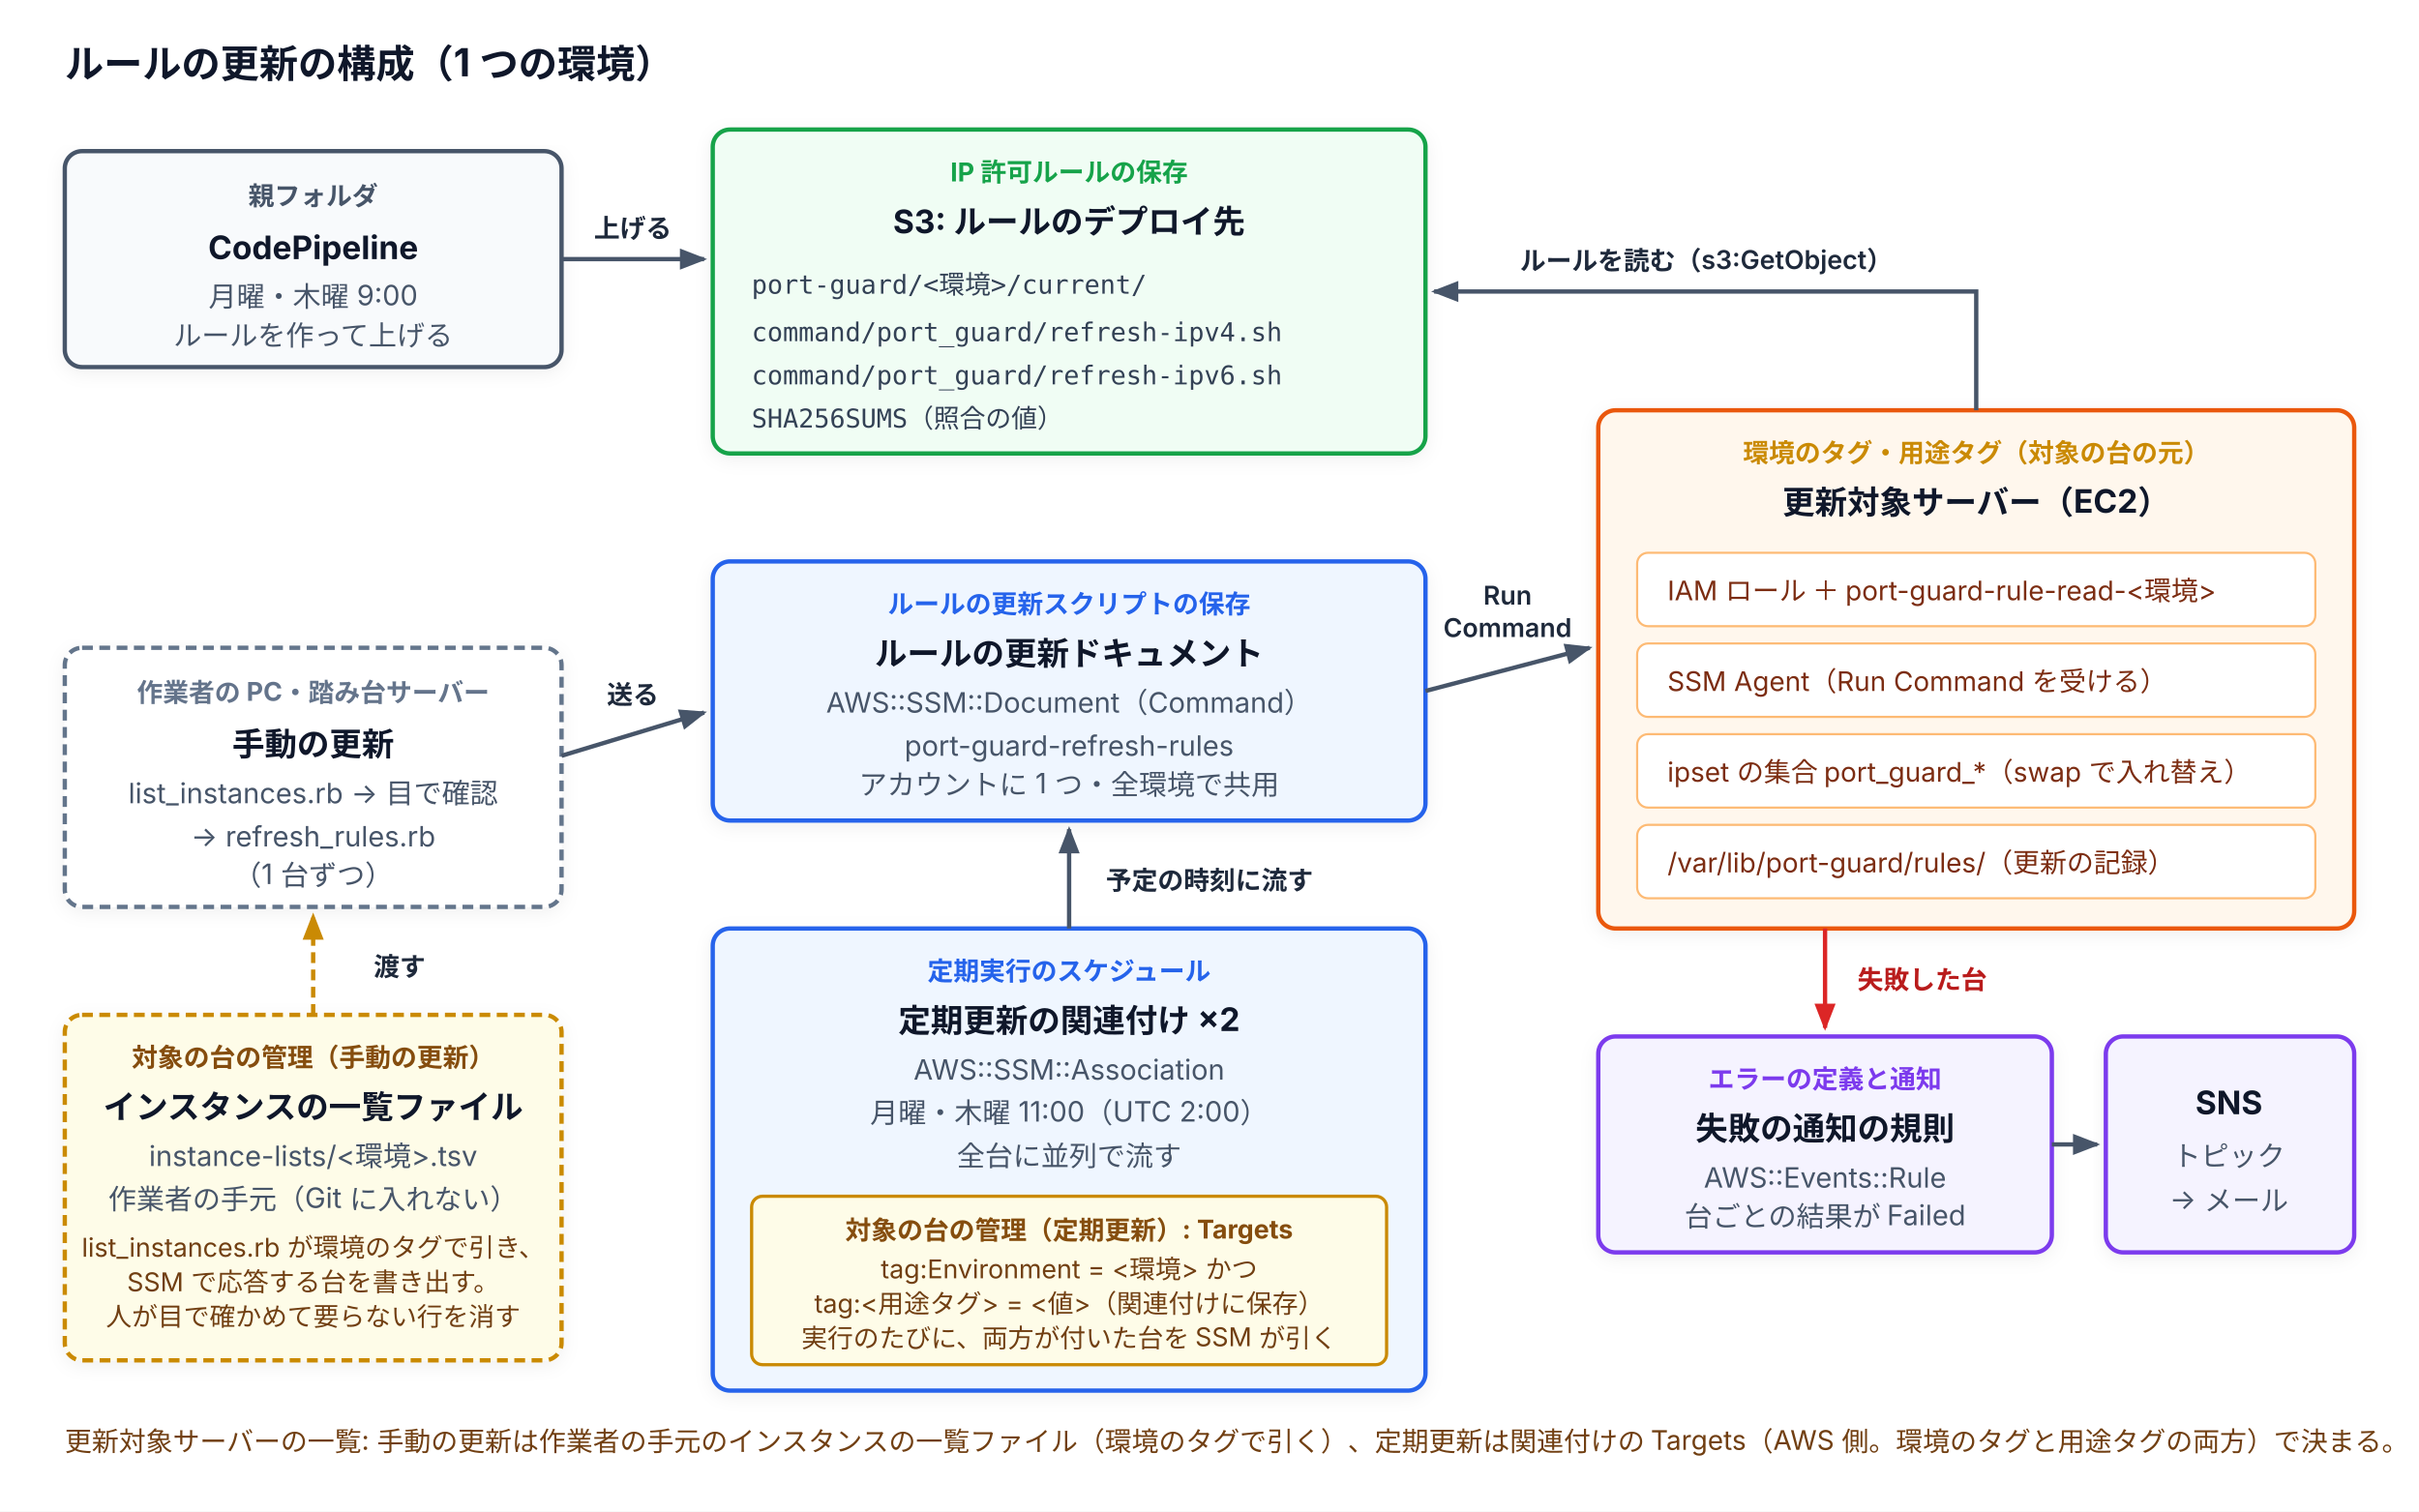
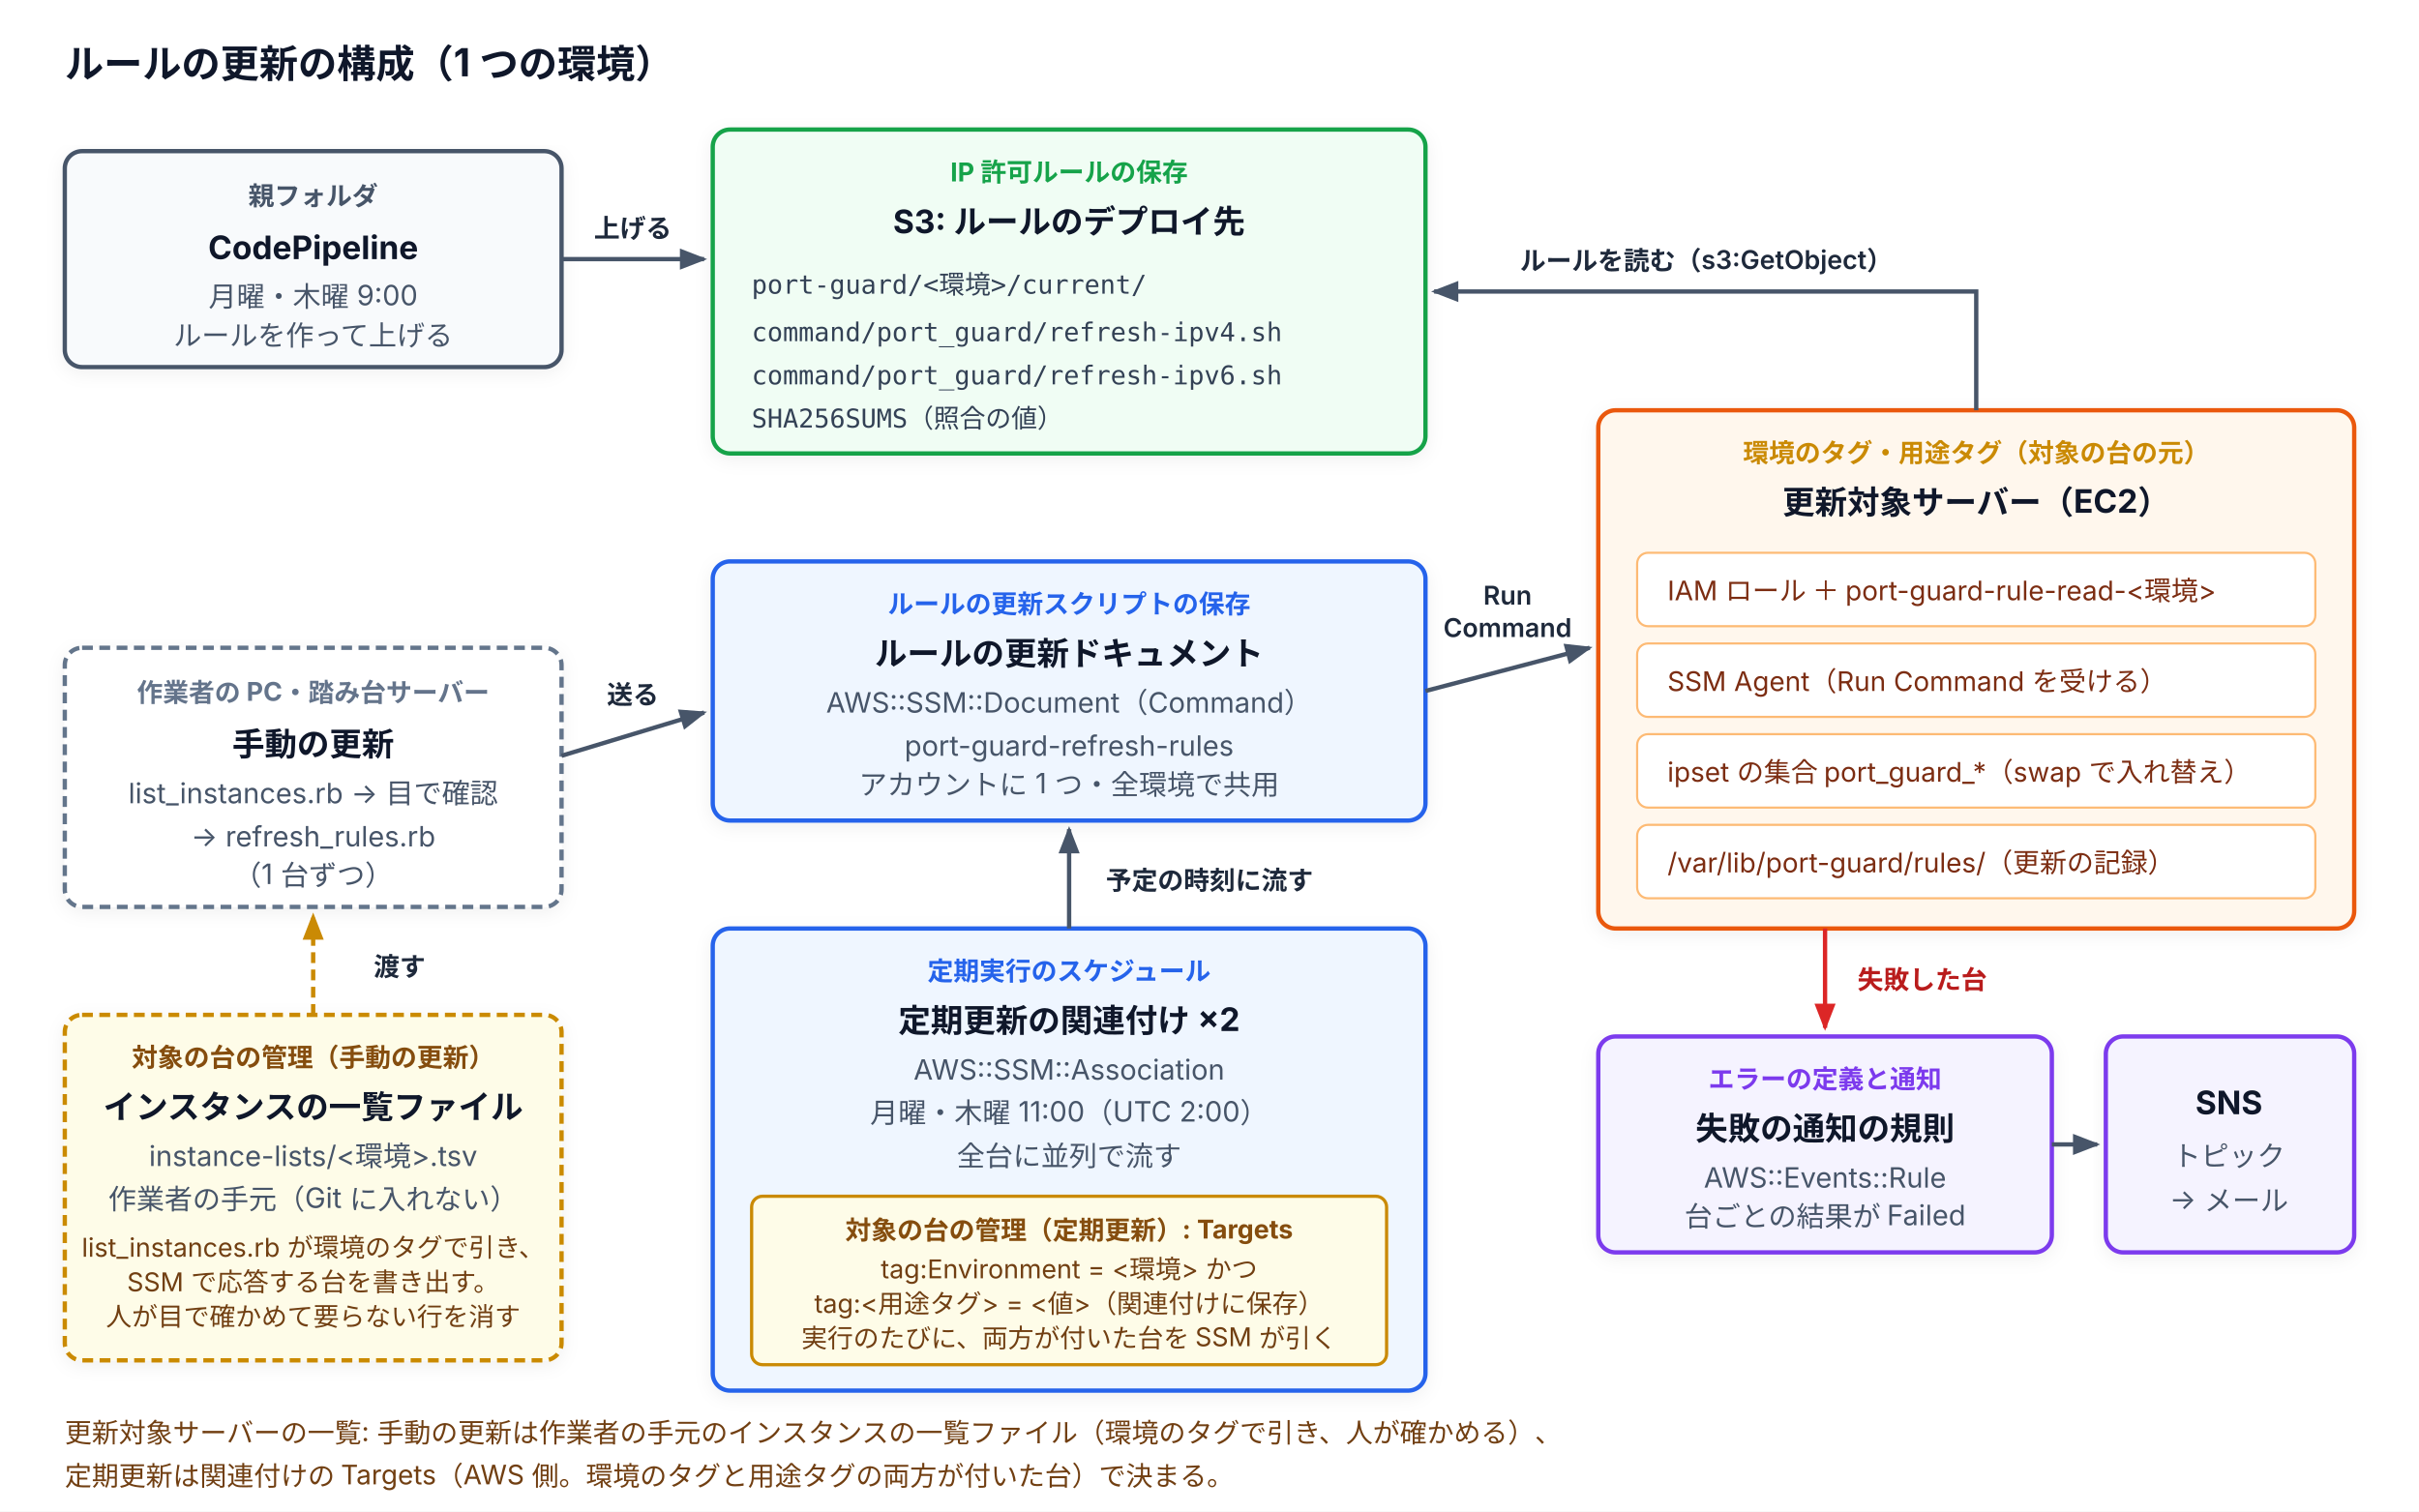
<svg xmlns="http://www.w3.org/2000/svg" viewBox="0 0 1120 700" width="1120" height="700" role="img" aria-labelledby="title desc">
  <defs>
    <filter id="shadow" x="-5%" y="-5%" width="110%" height="115%">
      <feDropShadow dx="0" dy="2" stdDeviation="4" flood-color="#0f172a" flood-opacity="0.06" />
    </filter>
    <marker id="arrow" viewBox="0 0 10 10" refX="8" refY="5" markerWidth="7" markerHeight="7" orient="auto-start-reverse">
      <path d="M 0 1.5 L 9 5 L 0 8.5 z" fill="#475569" />
    </marker>
    <marker id="arrow-tgt" viewBox="0 0 10 10" refX="8" refY="5" markerWidth="7" markerHeight="7" orient="auto-start-reverse">
      <path d="M 0 1.5 L 9 5 L 0 8.5 z" fill="#ca8a04" />
    </marker>
    <marker id="arrow-red" viewBox="0 0 10 10" refX="8" refY="5" markerWidth="7" markerHeight="7" orient="auto-start-reverse">
      <path d="M 0 1.5 L 9 5 L 0 8.5 z" fill="#dc2626" />
    </marker>
  </defs>
  <style>
    text { font-family: -apple-system, BlinkMacSystemFont, "Hiragino Sans", "Noto Sans JP", "Segoe UI", sans-serif; }
    .box-pipe { fill: #f8fafc; stroke: #475569; stroke-width: 2; filter: url(#shadow); }
    .box-s3   { fill: #f0fdf4; stroke: #16a34a; stroke-width: 2; filter: url(#shadow); }
    .box-ssm  { fill: #eff6ff; stroke: #2563eb; stroke-width: 2; filter: url(#shadow); }
    .box-ec2  { fill: #fff7ed; stroke: #ea580c; stroke-width: 2; filter: url(#shadow); }
    .box-evt  { fill: #f5f3ff; stroke: #7c3aed; stroke-width: 2; filter: url(#shadow); }
    .box-op   { fill: #ffffff; stroke: #64748b; stroke-width: 2; stroke-dasharray: 5 3; filter: url(#shadow); }
    .row      { fill: #ffffff; stroke: #fdba74; stroke-width: 1; }
    .target   { fill: #fefce8; stroke: #ca8a04; stroke-width: 1.5; }
    .box-list { fill: #fefce8; stroke: #ca8a04; stroke-width: 2; stroke-dasharray: 5 3; filter: url(#shadow); }
    .tgt { font-size: 12px; fill: #713f12; text-anchor: middle; }
    .tgt-b { font-size: 12px; font-weight: 700; fill: #854d0e; text-anchor: middle; }
    .line-tgt { stroke: #ca8a04; stroke-width: 2; fill: none; stroke-dasharray: 5 3; marker-end: url(#arrow-tgt); }
    .title { font-size: 18px; font-weight: 700; fill: #0f172a; }
    .name { font-size: 15px; font-weight: 700; fill: #0f172a; text-anchor: middle; }
    .kind { font-size: 12px; font-weight: 700; text-anchor: middle; }
    .sub  { font-size: 13px; fill: #475569; text-anchor: middle; }
    .mono { font-size: 12px; fill: #334155; font-family: Menlo, Consolas, monospace; }
    .rowtext { font-size: 12.5px; fill: #7c2d12; }
    .label { font-size: 12px; font-weight: 600; fill: #1e293b; text-anchor: middle; }
    .label-red { font-size: 12px; font-weight: 600; fill: #b91c1c; text-anchor: middle; }
    .line { stroke: #475569; stroke-width: 2; fill: none; marker-end: url(#arrow); }
    .line-red { stroke: #dc2626; stroke-width: 2; fill: none; marker-end: url(#arrow-red); }
  </style>
  <rect width="1120" height="700" fill="#ffffff" />
  <text x="30" y="36" class="title">ルールの更新の構成（1 つの環境）</text>
  <rect x="30" y="70" width="230" height="100" rx="8" class="box-pipe" />
  <text x="145" y="95" class="kind" fill="#475569">親フォルダ</text>
  <text x="145" y="120" class="name">CodePipeline</text>
  <text x="145" y="142" class="sub">月曜・木曜 9:00</text>
  <text x="145" y="160" class="sub">ルールを作って上げる</text>
  <rect x="330" y="60" width="330" height="150" rx="8" class="box-s3" />
  <text x="495" y="84" class="kind" fill="#16a34a">IP 許可ルールの保存</text>
  <text x="495" y="108" class="name">S3: ルールのデプロイ先</text>
  <text x="348" y="136" class="mono">port-guard/&lt;環境&gt;/current/</text>
  <text x="348" y="158" class="mono">  command/port_guard/refresh-ipv4.sh</text>
  <text x="348" y="178" class="mono">  command/port_guard/refresh-ipv6.sh</text>
  <text x="348" y="198" class="mono">  SHA256SUMS（照合の値）</text>
  <rect x="330" y="260" width="330" height="120" rx="8" class="box-ssm" />
  <text x="495" y="284" class="kind" fill="#2563eb">ルールの更新スクリプトの保存</text>
  <text x="495" y="308" class="name">ルールの更新ドキュメント</text>
  <text x="495" y="330" class="sub">AWS::SSM::Document（Command）</text>
  <text x="495" y="350" class="sub">port-guard-refresh-rules</text>
  <text x="495" y="368" class="sub">アカウントに 1 つ・全環境で共用</text>
  <rect x="330" y="430" width="330" height="214" rx="8" class="box-ssm" />
  <text x="495" y="454" class="kind" fill="#2563eb">定期実行のスケジュール</text>
  <text x="495" y="478" class="name">定期更新の関連付け ×2</text>
  <text x="495" y="500" class="sub">AWS::SSM::Association</text>
  <text x="495" y="520" class="sub">月曜・木曜 11:00（UTC 2:00）</text>
  <text x="495" y="540" class="sub">全台に並列で流す</text>
  <rect x="348" y="554" width="294" height="78" rx="5" class="target" />
  <text x="495" y="574" class="tgt-b">対象の台の管理（定期更新）: Targets</text>
  <text x="495" y="592" class="tgt">tag:Environment = &lt;環境&gt; かつ</text>
  <text x="495" y="608" class="tgt">tag:&lt;用途タグ&gt; = &lt;値&gt;（関連付けに保存）</text>
  <text x="495" y="624" class="tgt">実行のたびに、両方が付いた台を SSM が引く</text>
  <rect x="30" y="300" width="230" height="120" rx="8" class="box-op" />
  <text x="145" y="325" class="kind" fill="#64748b">作業者の PC・踏み台サーバー</text>
  <text x="145" y="350" class="name">手動の更新</text>
  <text x="145" y="372" class="sub">list_instances.rb → 目で確認</text>
  <text x="145" y="392" class="sub">→ refresh_rules.rb</text>
  <text x="145" y="410" class="sub">（1 台ずつ）</text>
  <rect x="30" y="470" width="230" height="160" rx="8" class="box-list" />
  <text x="145" y="494" class="tgt-b">対象の台の管理（手動の更新）</text>
  <text x="145" y="518" class="name">インスタンスの一覧ファイル</text>
  <text x="145" y="540" class="sub">instance-lists/&lt;環境&gt;.tsv</text>
  <text x="145" y="560" class="sub">作業者の手元（Git に入れない）</text>
  <text x="145" y="582" class="tgt">list_instances.rb が環境のタグで引き、</text>
  <text x="145" y="598" class="tgt">SSM で応答する台を書き出す。</text>
  <text x="145" y="614" class="tgt">人が目で確かめて要らない行を消す</text>
  <line x1="145" y1="470" x2="145" y2="424" class="line-tgt" />
  <text x="185" y="452" class="label">渡す</text>
  <rect x="740" y="190" width="350" height="240" rx="8" class="box-ec2" />
  <text x="915" y="214" class="kind" fill="#ca8a04">環境のタグ・用途タグ（対象の台の元）</text>
  <text x="915" y="238" class="name">更新対象サーバー（EC2）</text>
  <rect x="758" y="256" width="314" height="34" rx="5" class="row" />
  <text x="772" y="278" class="rowtext">IAM ロール ＋ port-guard-rule-read-&lt;環境&gt;</text>
  <rect x="758" y="298" width="314" height="34" rx="5" class="row" />
  <text x="772" y="320" class="rowtext">SSM Agent（Run Command を受ける）</text>
  <rect x="758" y="340" width="314" height="34" rx="5" class="row" />
  <text x="772" y="362" class="rowtext">ipset の集合 port_guard_*（swap で入れ替え）</text>
  <rect x="758" y="382" width="314" height="34" rx="5" class="row" />
  <text x="772" y="404" class="rowtext">/var/lib/port-guard/rules/（更新の記録）</text>
  <rect x="740" y="480" width="210" height="100" rx="8" class="box-evt" />
  <text x="845" y="504" class="kind" fill="#7c3aed">エラーの定義と通知</text>
  <text x="845" y="528" class="name">失敗の通知の規則</text>
  <text x="845" y="550" class="sub">AWS::Events::Rule</text>
  <text x="845" y="568" class="sub">台ごとの結果が Failed</text>
  <rect x="975" y="480" width="115" height="100" rx="8" class="box-evt" />
  <text x="1032" y="516" class="name">SNS</text>
  <text x="1032" y="540" class="sub">トピック</text>
  <text x="1032" y="560" class="sub">→ メール</text>
  <line x1="260" y1="120" x2="326" y2="120" class="line" />
  <text x="293" y="110" class="label">上げる</text>
  <line x1="260" y1="350" x2="326" y2="330" class="line" />
  <text x="293" y="326" class="label">送る</text>
  <line x1="495" y1="430" x2="495" y2="384" class="line" />
  <text x="560" y="412" class="label">予定の時刻に流す</text>
  <line x1="660" y1="320" x2="736" y2="300" class="line" />
  <text x="698" y="280" class="label">Run</text>
  <text x="698" y="295" class="label">Command</text>
  <path d="M 915 190 L 915 135 L 664 135" class="line" />
  <text x="790" y="125" class="label">ルールを読む（s3:GetObject）</text>
  <line x1="845" y1="430" x2="845" y2="476" class="line-red" />
  <text x="890" y="458" class="label-red">失敗した台</text>
  <line x1="950" y1="530" x2="971" y2="530" class="line" />
-   <text x="30" y="672" class="tgt" style="text-anchor: start; font-size: 12.5px;">更新対象サーバーの一覧: 手動の更新は作業者の手元のインスタンスの一覧ファイル（環境のタグで引く）、定期更新は関連付けの Targets（AWS 側。環境のタグと用途タグの両方）で決まる。</text>
+   <text x="30" y="668" class="tgt" style="text-anchor: start; font-size: 12.5px;">更新対象サーバーの一覧: 手動の更新は作業者の手元のインスタンスの一覧ファイル（環境のタグで引き、人が確かめる）、</text>
+   <text x="30" y="688" class="tgt" style="text-anchor: start; font-size: 12.5px;">定期更新は関連付けの Targets（AWS 側。環境のタグと用途タグの両方が付いた台）で決まる。</text>
</svg>
